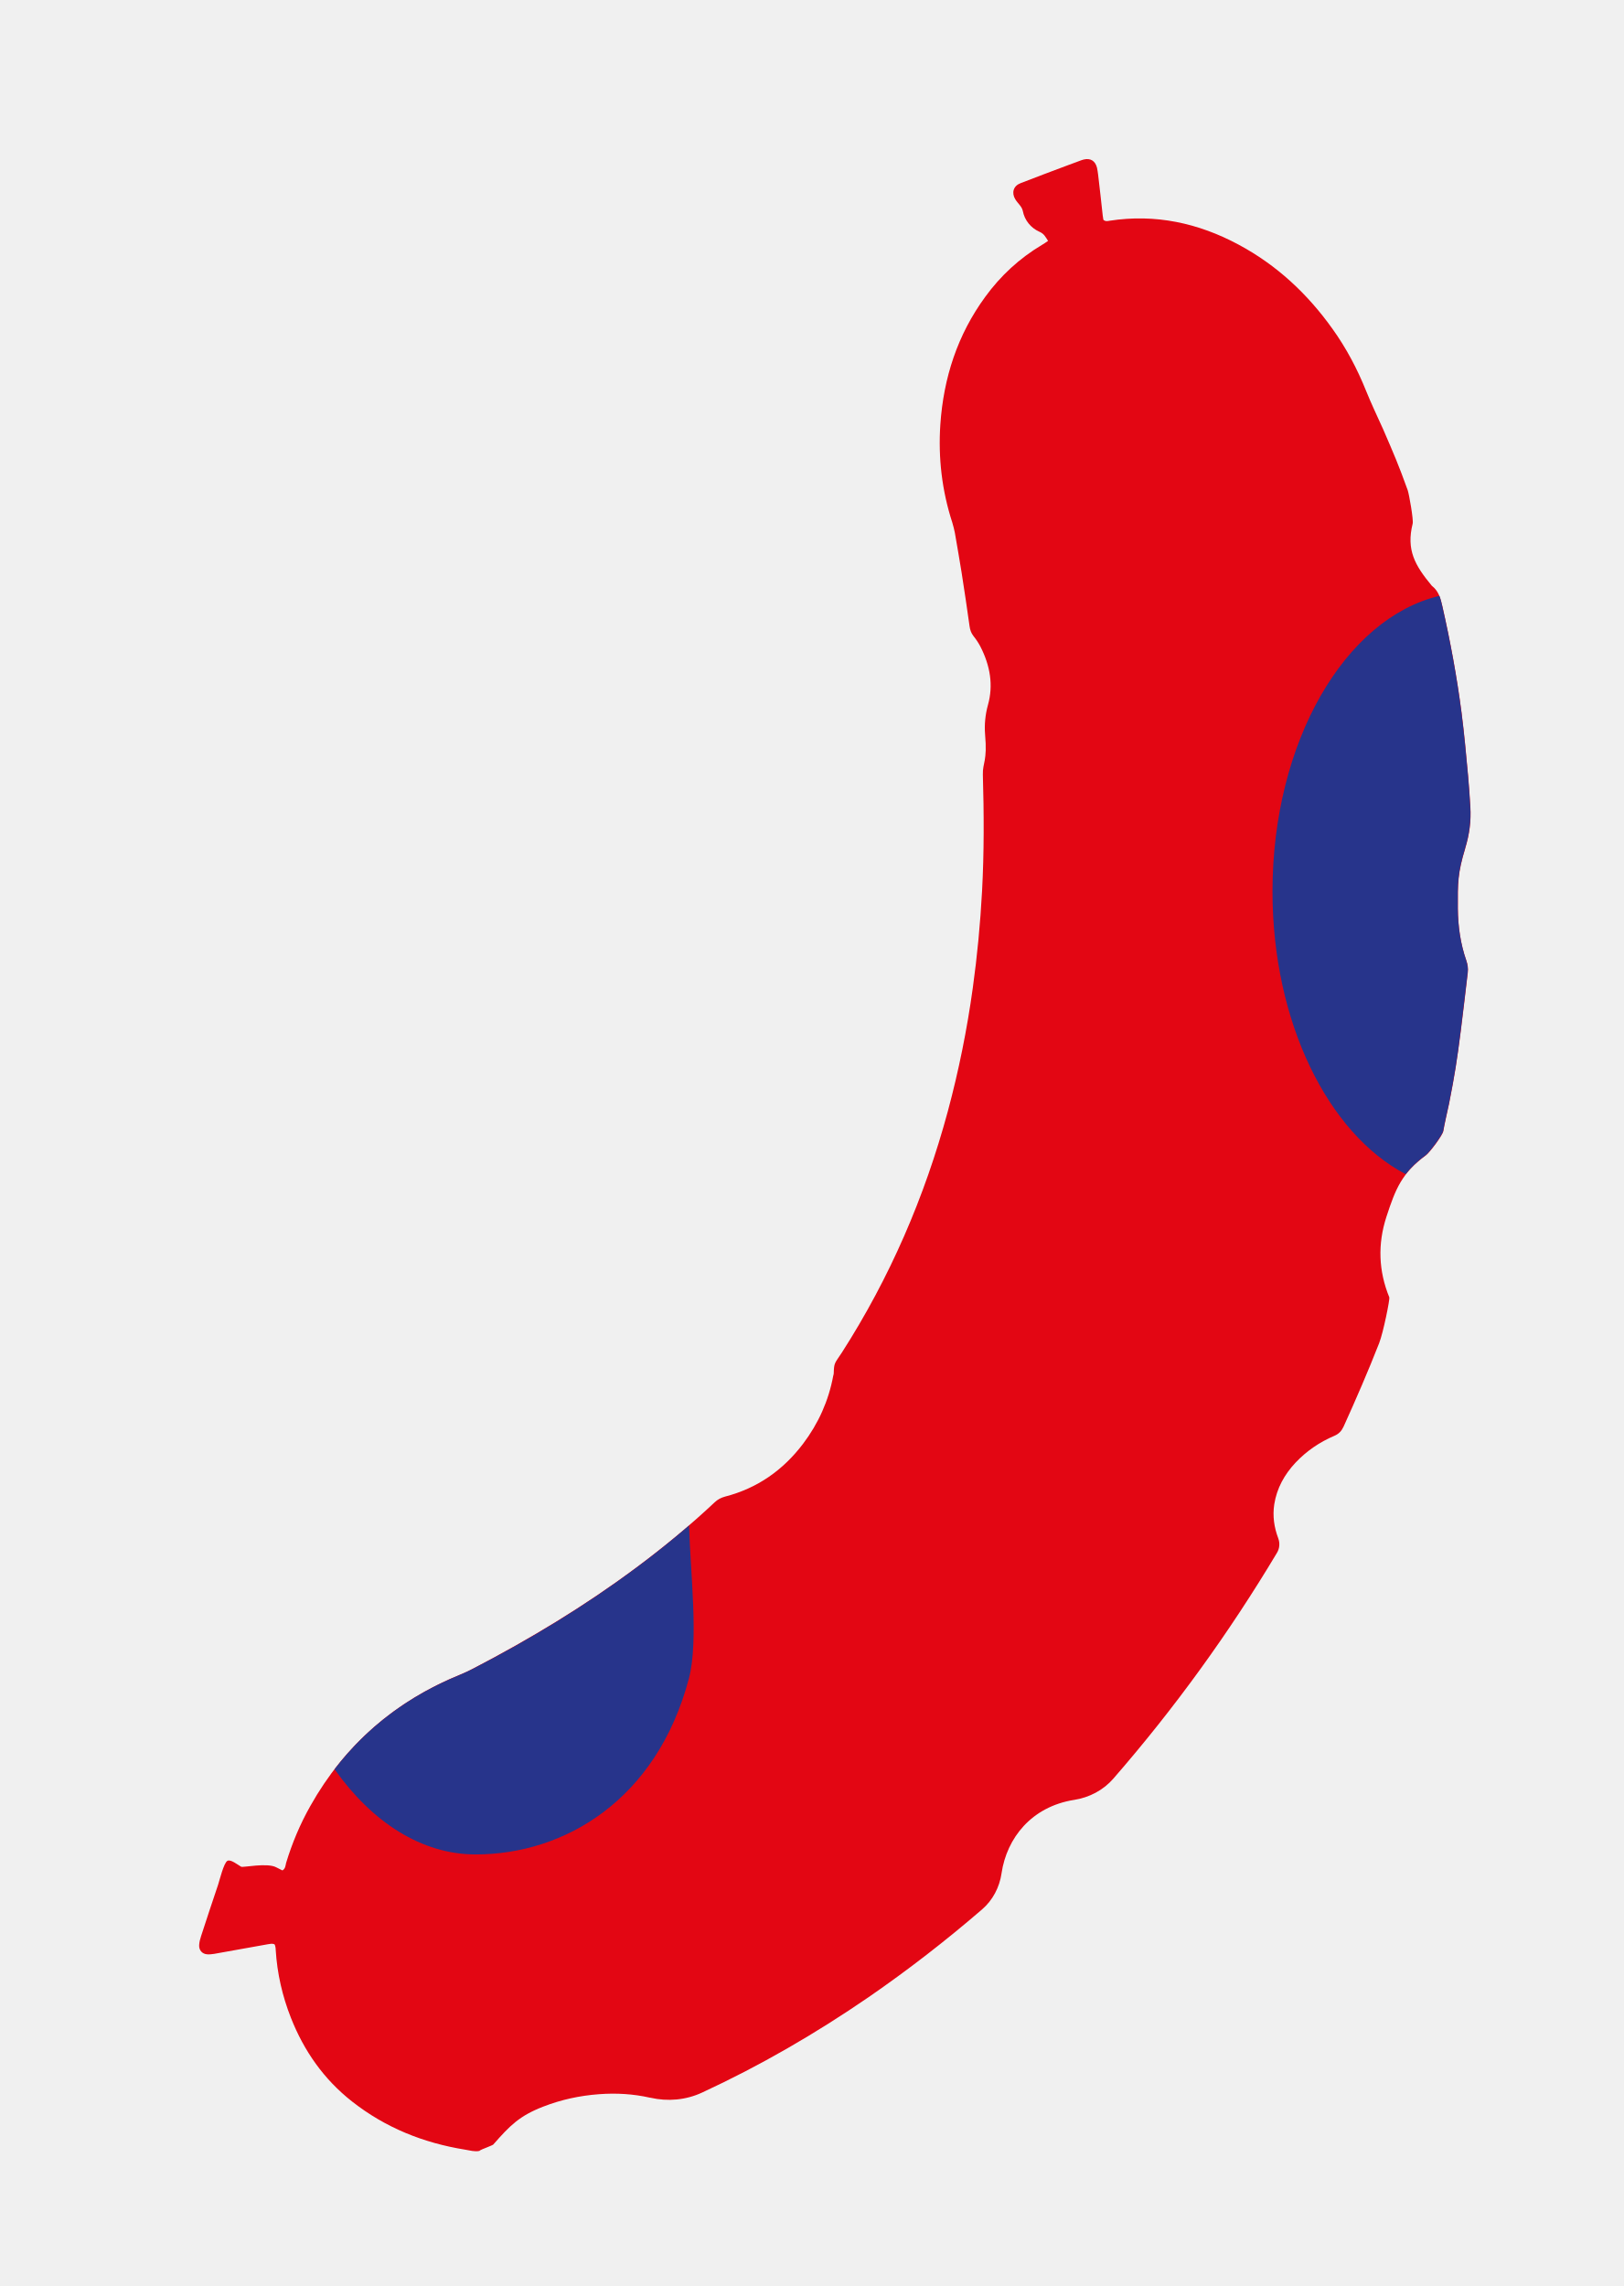
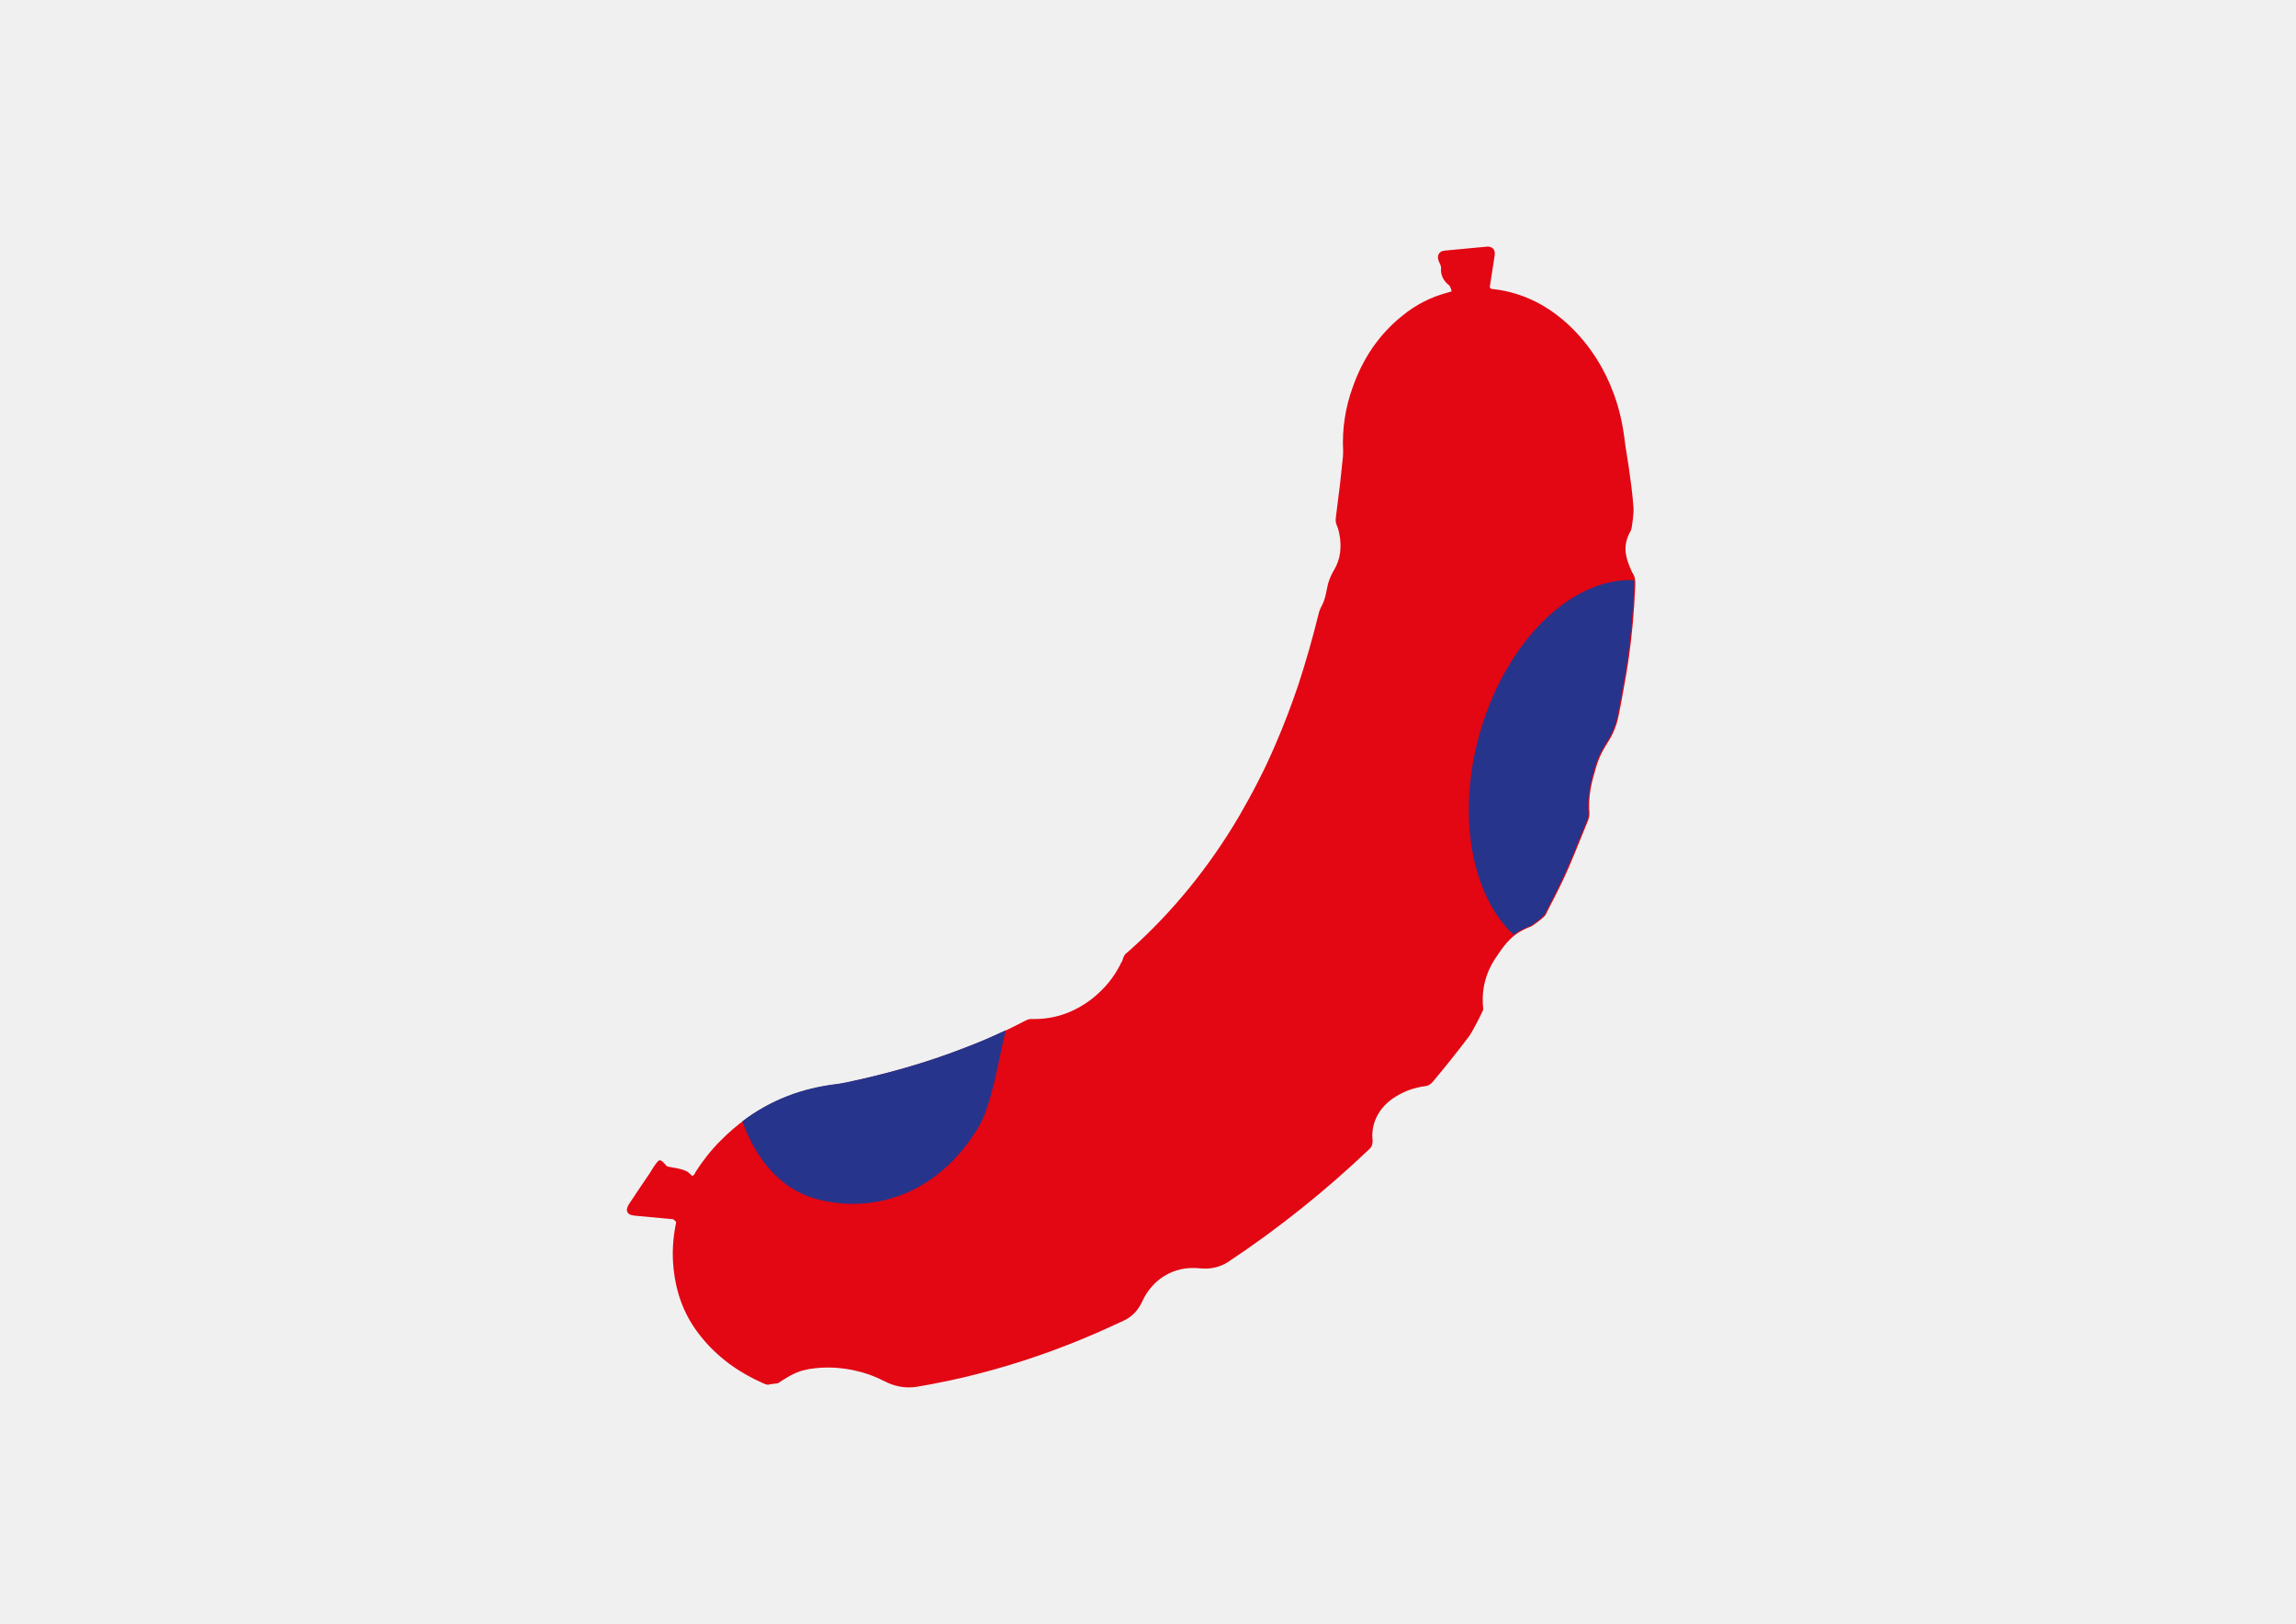
- <svg xmlns="http://www.w3.org/2000/svg" version="1.1" id="Ebene_1" x="0px" y="0px" viewBox="0 0 1015.6 1430.2" style="enable-background:new 0 0 1015.6 1430.2;" xml:space="preserve">
+ <svg xmlns="http://www.w3.org/2000/svg" version="1.1" id="Ebene_1" x="0px" y="0px" viewBox="0 0 841.9 595.3" style="enable-background:new 0 0 841.9 595.3;" xml:space="preserve">
  <style type="text/css">
- 	.st0{display:none;}
- 	.st1{fill:#E30613;}
- 	.st2{display:none;fill:#D42016;stroke:#941914;stroke-miterlimit:10;}
- 	.st3{display:none;fill:#294B9B;}
- 	.st4{fill:#294B9B;}
- 	.st5{fill:#F9B233;}
- 	.st6{fill:#27348B;}
- 	.st7{fill:#27348B;stroke:#FFFFFF;stroke-width:4;stroke-miterlimit:10;}
- 	.st8{fill:#E6332A;}
- 	.st9{fill:#F39200;}
- 	.st10{fill:#312783;}
- 	.st11{fill:#F39200;stroke:#27348B;stroke-miterlimit:10;}
- 	.st12{fill:none;stroke:#27348B;stroke-miterlimit:10;}
- 	.st13{fill:#F39200;stroke:#FFFFFF;stroke-width:5;stroke-miterlimit:10;}
- 	.st14{fill:#27348B;stroke:#FFFFFF;stroke-width:5;stroke-miterlimit:10;}
- 	.st15{fill:none;stroke:#27348B;stroke-width:5;stroke-miterlimit:10;}
- 	.st16{fill:#F39200;stroke:#27348B;stroke-width:3;stroke-miterlimit:10;}
- 	.st17{fill:none;stroke:#F39200;stroke-miterlimit:10;}
- 	.st18{fill:none;}
- 	.st19{fill:#F9B233;stroke:#FFFFFF;stroke-width:4;stroke-miterlimit:10;}
- 	.st20{fill:#E30613;stroke:#FFFFFF;stroke-width:5;stroke-miterlimit:10;}
- 	.st21{fill:none;stroke:#FFFFFF;stroke-width:4;stroke-miterlimit:10;}
- 	.st22{fill:#FFFFFF;stroke:#F39200;stroke-miterlimit:10;}
+ 	.st0{fill:#E30613;}
+ 	.st1{fill:#27348B;}
</style>
  <g>
-     <path class="st1" d="M171.7,1216.4c-1.4-0.6-2.8-0.2-4.2,0c-11.2,2-22.3,4-33.5,6c-1.4,0.2-2.9,0.4-4.3,0.3   c-3.2-0.2-5.3-2.6-5.1-5.8c0.1-1.9,0.6-3.8,1.2-5.6c3.5-10.8,7.1-21.6,10.7-32.3c1.8-5.3-1.7,5.3,0,0c0.8-2.4,3.5-13.6,5.8-14.8   c2.1-1.1,6.4,2.5,8.6,3.7c1.1,0.6,16.4-2.7,22,0.4c1.3,0.7,2.5,1.3,3.8,1.9c1.9-1.1,1.9-3.1,2.3-4.7c3.8-12.5,8.8-24.4,15.2-35.7   c21.6-38.4,53.1-65.6,93.9-82.2c2.8-1.1,5.6-2.4,8.3-3.9c35.3-18.4,69.3-38.9,101.3-62.7c17.2-12.8,33.8-26.4,49.4-41.1   c1.9-1.8,4-2.9,6.6-3.6c20.1-5.2,36.2-16.5,48.7-33c9.6-12.7,16-26.9,18.9-42.6c0.1-0.5,0.3-0.9,0.3-1.4c0.2-6.9,0.5-6.1,5.1-13.1   c30-46.8,51.8-97.3,66.3-151c6.8-25.3,12-51,15.6-77.1c2.8-20.1,4.7-40.3,5.8-60.6c1.3-24.3,1.2-48.6,0.5-72.9   c-0.2-7.5,2.9-8.3,1.4-25c-0.5-6.2,0.1-12.5,1.8-18.6c3.4-12.1,1.5-24.4-4.8-36.6c-1.2-2.3-2.7-4.5-4.3-6.5c-1.4-1.8-2.1-3.8-2.4-6   c-1.6-11.2-3.2-22.5-5-33.7c-1.3-8.3-2.8-16.5-4.2-24.8c-0.4-2.2-1-4.3-1.6-6.4c-6.5-20-8.9-40.5-7.5-61.4   c2-29.2,10.7-56.1,28.1-79.9c9.6-13.2,21.4-24.1,35.5-32.5c1.2-0.7,2.4-1.5,3.8-2.5c-1.6-2.4-2.4-4.4-5.4-5.7   c-5.4-2.4-9.3-7.2-10.4-13c-0.6-2.9-3.2-4.8-4.7-7.3c-2.5-4.1-1.2-8.4,3.3-10.1c9.5-3.7,19.1-7.3,28.7-10.9c2.7-1,5.4-2,8.1-3   c0.9-0.3,1.8-0.7,2.7-0.9c4.2-1,7.2,0.8,8.3,5.1c0.3,1.4,0.5,2.8,0.7,4.3c1,8.6,2,17.2,2.9,25.7c0.1,0.9,0.3,1.9,0.4,2.6   c1.3,1.2,2.7,0.8,3.9,0.6c28.6-4.4,55.4,1.4,80.6,14.9c23.9,12.8,43.1,30.7,58.8,52.7c8.6,12,15.5,25,21,38.7   c3.3,8.2,7.1,16.1,10.7,24.1c6.8,15.7,9.6,22.1,15.4,38.2c0.8,2.2,3.7,18.5,3.1,20.9c-4.1,16.5,1.4,26.1,12,38.9   c4.2,3.2,5.5,7.9,6.6,12.8c5,22,9.1,44.2,12,66.5c1.7,13.2,2.9,26.4,4.1,39.6c0.6,6.4,1,12.9,1.4,19.3c0.6,8.8-0.6,17.6-3.2,26   c0,0,0,0.1,0,0.1c-4.7,15.5-4.7,21.4-4.6,37.7c0.1,11.1,1.6,22,5.3,32.5c0.9,2.5,1.2,4.9,0.9,7.5c-1.5,12.2-2.8,24.5-4.4,36.7   c-2.4,18.4-3.7,27.1-7.3,45.3c-0.8,3.8-3,13.3-3.6,17.1c-0.4,2.7-8.5,13.4-10.8,15.1c-15.2,11.2-19.1,21-24.9,38.8   c-5.4,16.8-4.9,33.6,1.9,50.2c0.4,1-3.7,21.8-6.4,28.7c-6.9,17.6-14.4,34.9-22.2,52.1c-1.3,2.8-3,4.6-5.8,5.8   c-9.2,3.9-17.4,9.5-24.3,16.8c-6.9,7.4-11.7,15.9-13.3,26.1c-1.1,7.3-0.1,14.3,2.5,21.2c0,0,0,0,0,0c1.1,3,0.9,6.3-0.8,9.1   c-30,50.2-64.1,97.3-102.3,141.2c-6.3,7.3-15.1,11.9-24.7,13.4c0,0-0.1,0-0.1,0c-26.5,4.3-41.9,23.8-45.2,45.8c0,0,0,0.1,0,0.1   c-1.3,8.8-5.5,16.8-12.2,22.6c-22.5,19.4-46.2,37.8-71,54.9c-33.2,22.8-67.9,42.9-104.2,59.7c-10.1,4.7-21.5,5.7-32.3,3.2   c-0.1,0-0.1,0-0.2,0c-10.5-2.4-21.2-3-31.9-2.2c-12.1,0.9-23.7,3.4-35,7.8c-14.7,5.7-20.7,11.7-31.2,23.7c-0.4,0.5-7.8,3.2-8.2,3.6   c-0.1,0.1-0.3,0.2-0.5,0.4c-2.9,0.6-5.9-0.3-8.9-0.8c-26.1-4.2-49.8-13.7-70.7-30.1c-17.7-13.9-30.1-31.6-38.3-52.4   c-5.4-13.7-8.6-27.8-9.5-42.4c0-0.8-0.1-1.6-0.3-2.4C172.1,1217,171.9,1216.7,171.7,1216.4z" />
+     <g>
+       <path class="st0" d="M247.3,447.3c-0.5-0.4-1-0.4-1.5-0.4c-4.3-0.4-8.6-0.8-12.9-1.2c-0.5-0.1-1.1-0.1-1.6-0.3    c-1.2-0.4-1.7-1.5-1.3-2.6c0.2-0.7,0.6-1.3,1-1.9c2.4-3.6,4.8-7.2,7.2-10.7c1.2-1.8-1.2,1.8,0,0c0.5-0.8,2.7-4.6,3.6-4.8    c0.9-0.2,2.1,1.6,2.8,2.2c0.3,0.3,6.3,0.7,8,2.4c0.4,0.4,0.8,0.7,1.2,1.1c0.8-0.2,1-0.9,1.3-1.5c2.7-4.2,5.7-8,9.2-11.5    c11.8-11.9,26.1-18.6,42.7-20.6c1.1-0.1,2.3-0.3,3.4-0.6c14.8-3.2,29.3-7.2,43.4-12.7c7.6-2.9,15-6.2,22.2-10    c0.9-0.5,1.8-0.7,2.8-0.6c7.9,0.1,14.9-2.4,21.2-7.1c4.8-3.7,8.6-8.2,11.2-13.7c0.1-0.2,0.2-0.3,0.3-0.5c0.8-2.5,0.8-2.2,3.2-4.3    c15.7-14.1,28.8-30.4,39.5-48.5c5-8.6,9.6-17.4,13.5-26.6c3.1-7.1,5.8-14.3,8.3-21.6c2.9-8.8,5.4-17.7,7.6-26.6    c0.7-2.8,1.9-2.7,3-9c0.4-2.3,1.3-4.6,2.5-6.6c2.5-4.1,3-8.8,1.9-13.9c-0.2-1-0.5-1.9-0.9-2.8c-0.3-0.8-0.4-1.6-0.3-2.4    c0.5-4.3,1.1-8.6,1.6-12.8c0.4-3.2,0.6-6.3,1-9.5c0.1-0.8,0.1-1.7,0.1-2.5c-0.4-8,0.8-15.7,3.5-23.2c3.7-10.5,9.6-19.4,18.4-26.4    c4.8-3.9,10.3-6.7,16.3-8.3c0.5-0.1,1-0.3,1.6-0.5c-0.3-1-0.4-1.9-1.4-2.6c-1.7-1.4-2.7-3.6-2.5-5.8c0.1-1.1-0.7-2.1-1-3.1    c-0.5-1.8,0.4-3.2,2.2-3.4c3.9-0.4,7.7-0.7,11.6-1.1c1.1-0.1,2.2-0.2,3.3-0.3c0.4,0,0.7-0.1,1.1-0.1c1.6,0.1,2.6,1,2.5,2.7    c0,0.5-0.1,1.1-0.2,1.6c-0.5,3.2-1,6.5-1.5,9.7c-0.1,0.3-0.1,0.7-0.1,1c0.4,0.6,0.9,0.6,1.4,0.6c10.9,1.3,20.1,6.1,28,13.6    c7.4,7.1,12.7,15.6,16.2,25.2c1.9,5.3,3.1,10.7,3.8,16.3c0.4,3.3,1,6.6,1.5,9.9c0.9,6.4,1.3,9.1,1.8,15.5c0.1,0.9-0.5,7.1-1,8    c-3.2,5.6-2.1,9.7,0.5,15.4c1.2,1.6,1.2,3.4,1.1,5.4c-0.4,8.6-1.1,17.1-2.3,25.5c-0.7,5-1.6,10-2.5,14.9c-0.4,2.4-0.9,4.8-1.4,7.2    c-0.7,3.3-2,6.4-3.8,9.2l0,0c-3.3,5.2-3.9,7.4-5.5,13.3c-1.1,4.1-1.6,8.2-1.3,12.4c0.1,1-0.1,1.9-0.4,2.8c-1.8,4.3-3.5,8.7-5.3,13    c-2.7,6.5-4.1,9.5-7.3,15.8c-0.7,1.3-2.4,4.6-3,5.9c-0.4,0.9-4.5,4-5.5,4.4c-6.7,2.6-9.1,5.8-13,11.7c-3.7,5.6-5.2,11.8-4.4,18.6    c0,0.4-3.6,7.6-5.2,9.9c-4.3,5.7-8.8,11.3-13.4,16.8c-0.8,0.9-1.6,1.4-2.7,1.5c-3.8,0.5-7.3,1.7-10.6,3.7c-3.3,2-5.9,4.6-7.5,8.2    c-1.1,2.6-1.5,5.2-1.2,8l0,0c0.1,1.2-0.3,2.4-1.2,3.2c-16.1,15.3-33.3,29.1-51.7,41.3c-3,2-6.7,2.8-10.4,2.4l0,0    c-10.1-1.1-17.7,4.5-21.2,12.2l0,0c-1.4,3.1-3.7,5.6-6.8,7c-10.2,4.8-20.7,9.2-31.5,12.9c-14.5,5-29.2,8.8-44.2,11.3    c-4.2,0.7-8.4-0.1-12.1-2.1c0,0,0,0-0.1,0c-3.6-1.9-7.5-3.2-11.4-4c-4.5-0.9-9-1.2-13.6-0.7c-6,0.6-8.8,2.2-13.8,5.5    c-0.2,0.1-3.2,0.4-3.4,0.5c0,0-0.1,0-0.2,0.1c-1.1-0.1-2.1-0.7-3.2-1.2c-9.1-4.2-16.8-10.1-22.8-18.2c-5.1-6.9-7.8-14.6-8.7-23    c-0.6-5.6-0.3-11,0.8-16.5c0.1-0.3,0.1-0.6,0.1-0.9C247.4,447.6,247.3,447.4,247.3,447.3z" />
+     </g>
+     <path class="st1" d="M542.4,269.5c-8.3,30-2.6,59,12.6,73.2c1.6-1.2,3.4-2.2,5.9-3.1c1-0.4,5-3.5,5.5-4.4c0.6-1.3,2.4-4.6,3-5.9   c3.2-6.3,4.6-9.3,7.3-15.8c1.8-4.3,3.5-8.7,5.3-13c0.4-0.9,0.5-1.8,0.4-2.8c-0.3-4.2,0.3-8.4,1.3-12.4c1.6-6,2.2-8.1,5.5-13.3l0,0   c1.8-2.8,3.1-5.9,3.8-9.2c0.5-2.4,1-4.8,1.4-7.2c0.9-5,1.8-9.9,2.5-14.9c1.2-8.5,1.9-17,2.3-25.5c0-0.9,0.1-1.7,0-2.5   C576.2,211.6,551.9,235.3,542.4,269.5z" />
+     <path class="st1" d="M310.4,396.8c-1.1,0.2-2.3,0.4-3.4,0.6c-13.1,1.5-24.7,6-34.8,13.7c5.2,14.5,14.5,25,26.9,28.4   c20.2,5.6,44.8-0.9,60-26.8c4.6-8,7-24.1,9.7-35c-4.9,2.3-9.9,4.5-15,6.4C339.7,389.6,325.2,393.7,310.4,396.8z" />
  </g>
-   <path class="st6" d="M796.1,557.7c0,81.9,34.8,151.5,83.3,176.9c3.2-4.1,7.2-8,12.7-12c2.2-1.7,10.3-12.4,10.8-15.1  c0.6-3.8,2.8-13.3,3.6-17.1c3.6-18.2,5-26.9,7.3-45.3c1.6-12.2,2.9-24.5,4.4-36.7c0.3-2.6-0.1-5-0.9-7.5  c-3.6-10.5-5.2-21.4-5.3-32.5c-0.1-16.3-0.1-22.1,4.6-37.7c0,0,0-0.1,0-0.1c2.6-8.4,3.8-17.2,3.2-26c-0.4-6.4-0.8-12.9-1.4-19.3  c-1.2-13.2-2.4-26.4-4.1-39.6c-2.9-22.4-7-44.5-12-66.5c-0.5-2.2-1-4.4-1.8-6.4C841.3,386.9,796.1,464.3,796.1,557.7z" />
-   <path class="st6" d="M296.4,1043.8c-2.7,1.4-5.5,2.7-8.3,3.9c-32.1,13-58.5,32.7-78.8,59.2c23.5,33.2,54.5,53.3,88.3,53.3  c55.3,0,113.2-33.8,133.4-110.1c6.2-23.5,0.9-66.2,0.1-95.7c-10.8,9.3-22,18.3-33.5,26.8C365.7,1004.9,331.8,1025.5,296.4,1043.8z" />
</svg>
